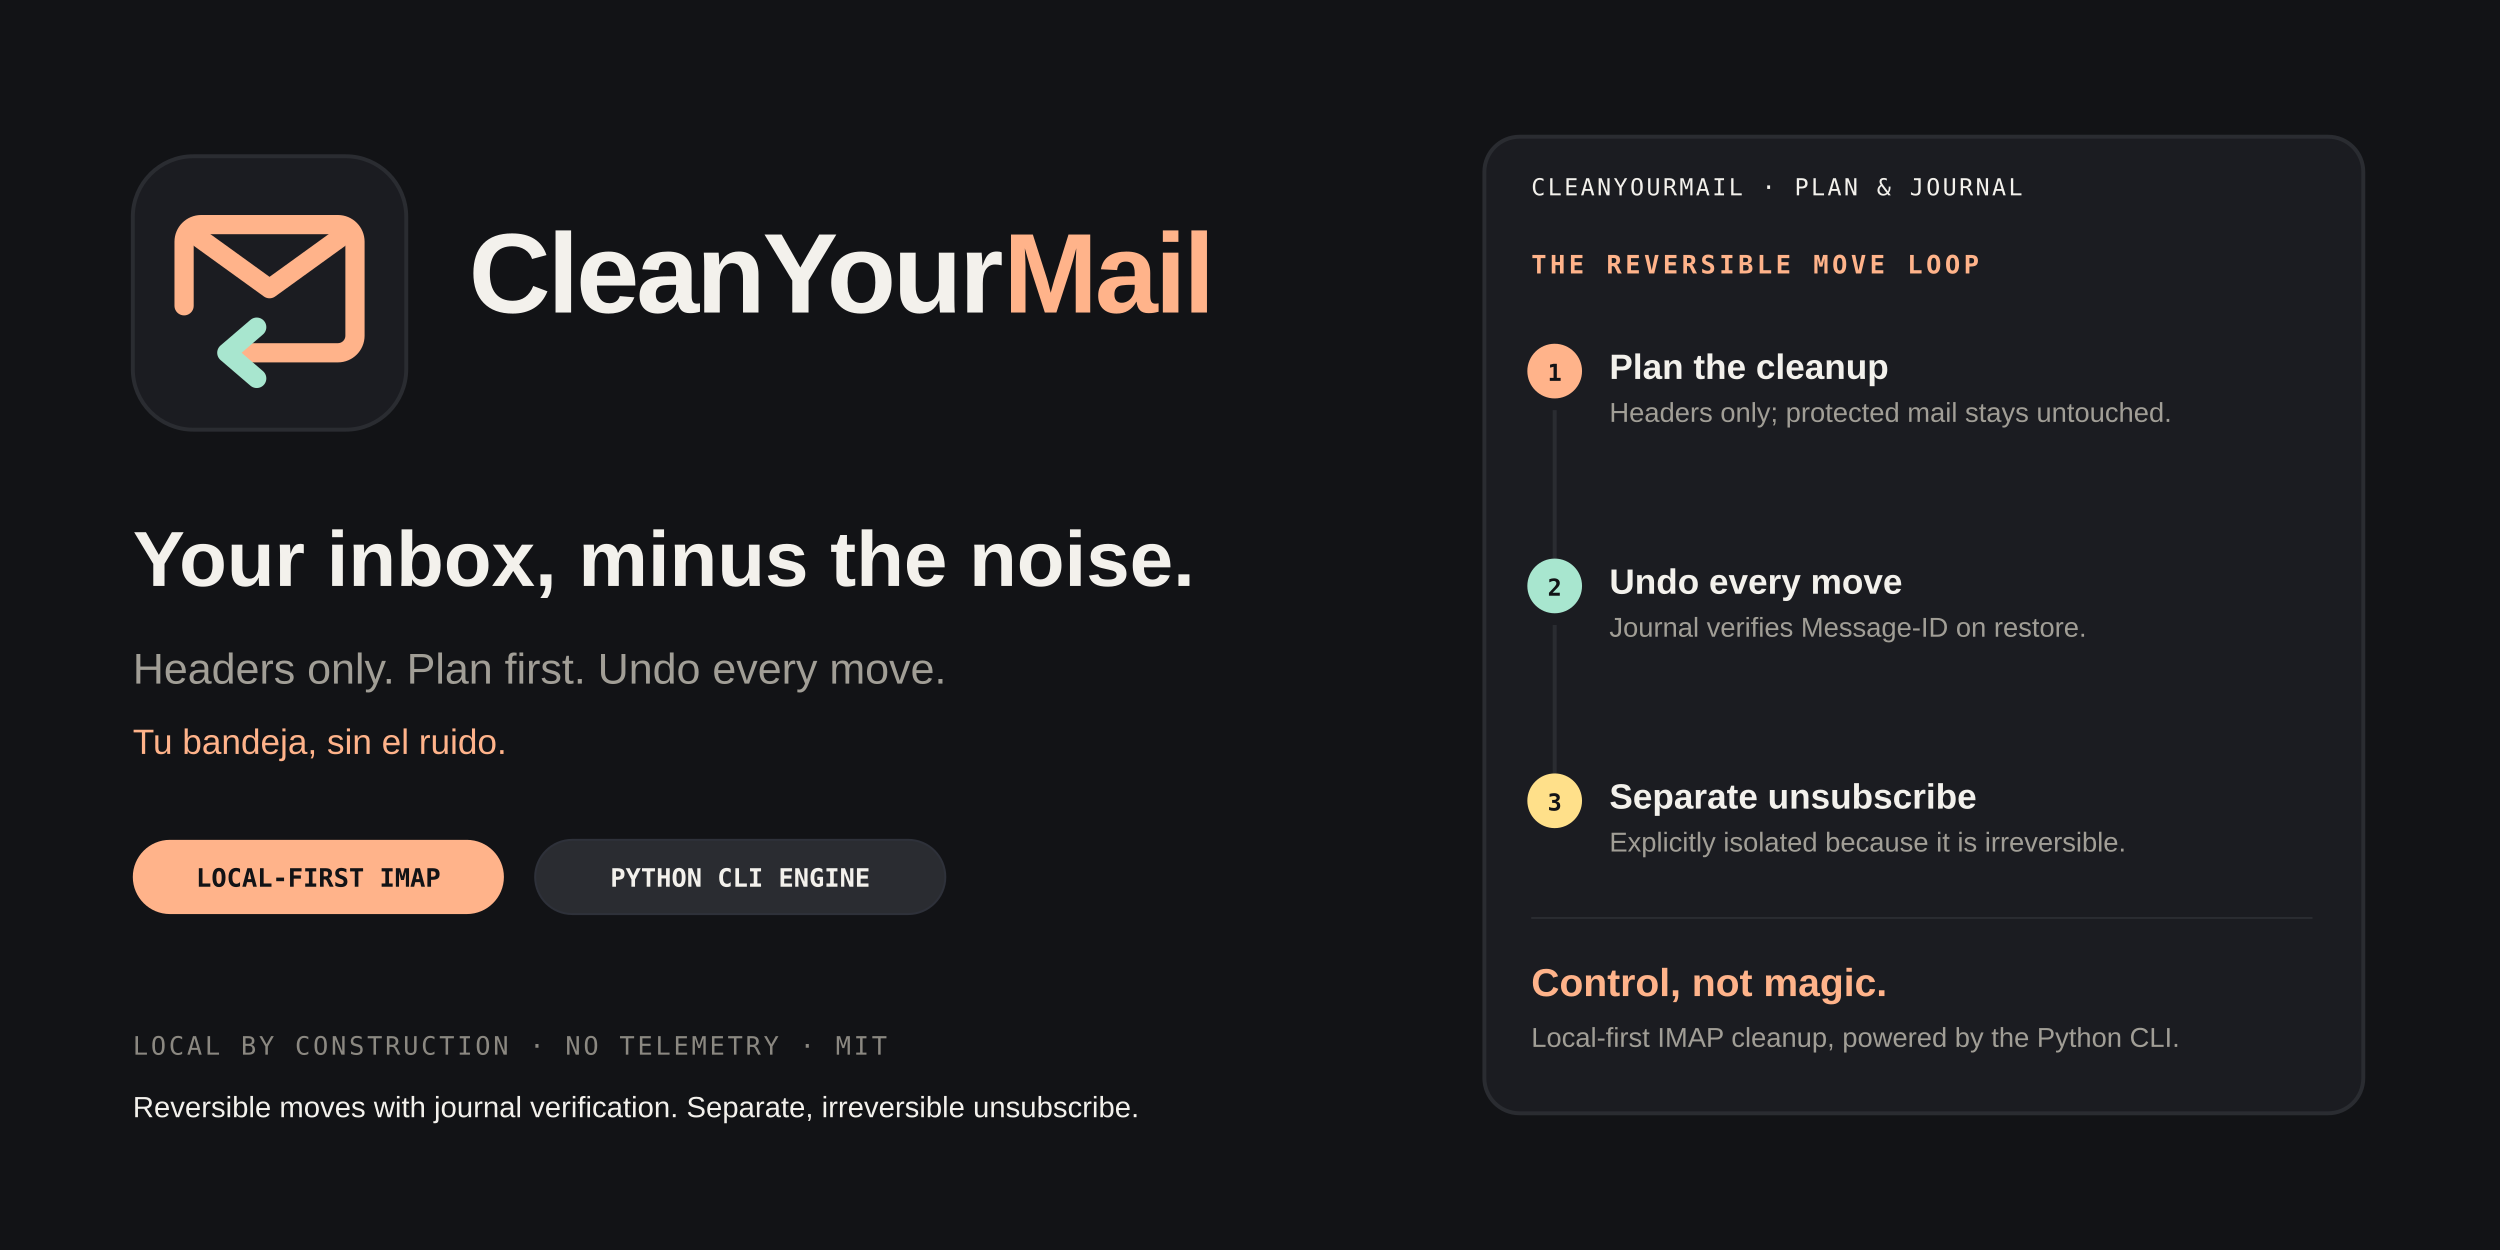
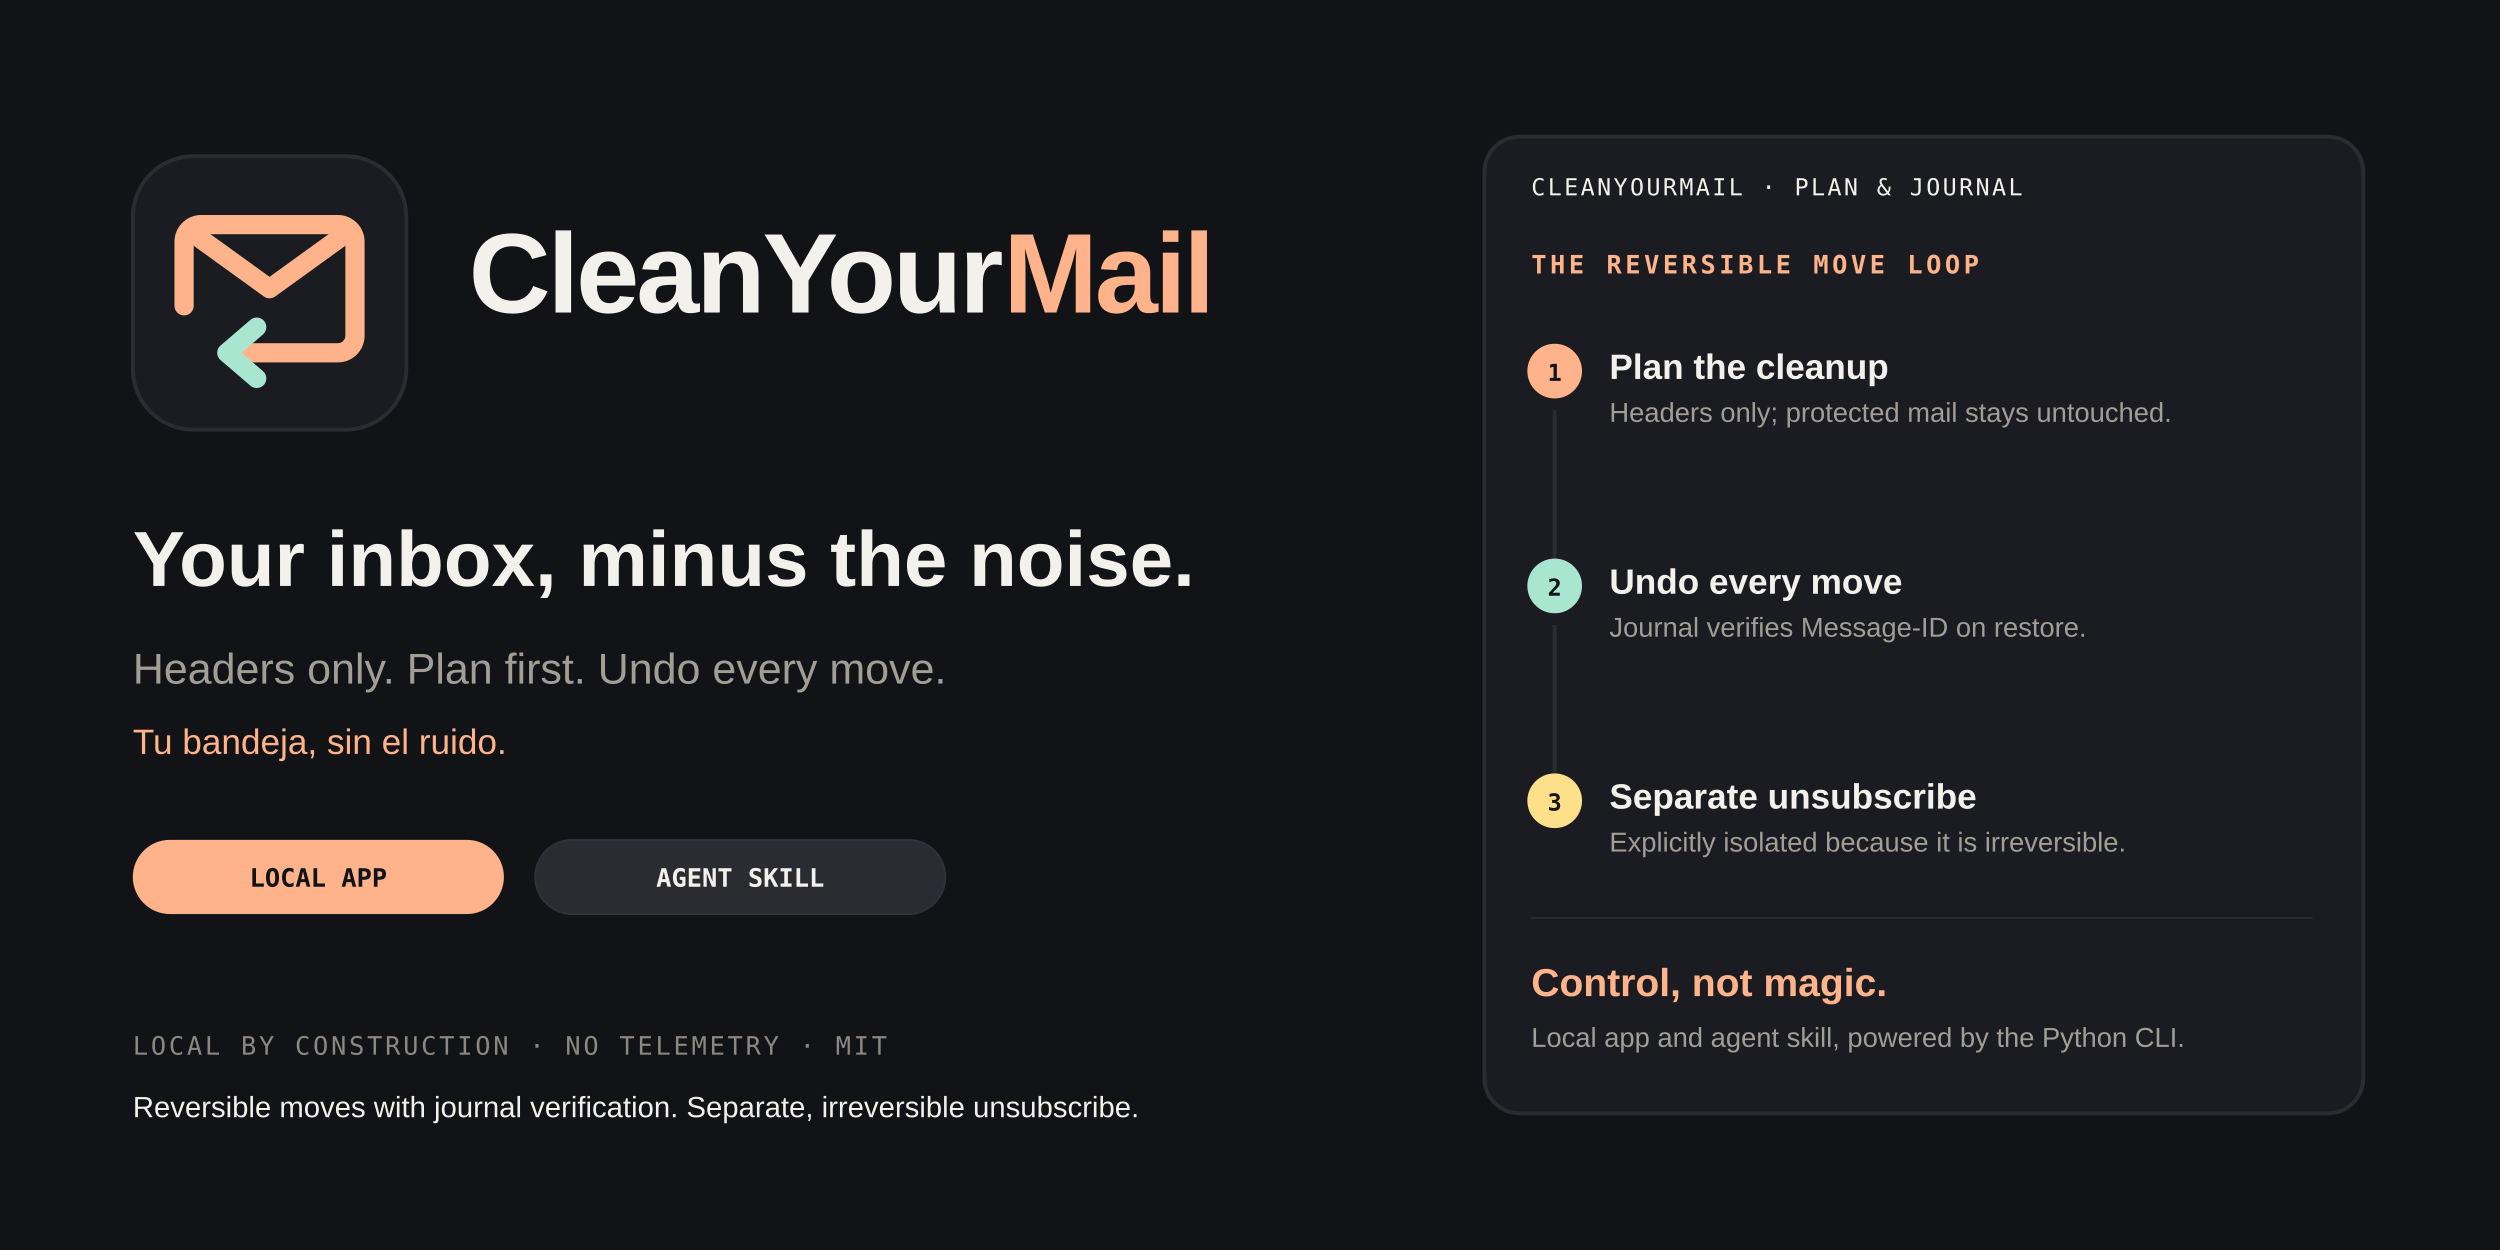
<svg xmlns="http://www.w3.org/2000/svg" width="1280" height="640" viewBox="0 0 1280 640" role="img" aria-labelledby="title desc">
  <rect width="1280" height="640" fill="#121316" />
  <rect x="68" y="80" width="140" height="140" rx="31" fill="#1B1C21" stroke="#2A2C31" stroke-width="2" />
  <g transform="translate(68 80) scale(2.1875)" fill="none" stroke-linecap="round" stroke-linejoin="round">
    <path d="M12 35 V20 A4 4 0 0 1 16 16 H48 A4 4 0 0 1 52 20 V42 A4 4 0 0 1 48 46 H23" stroke="#FFB38A" stroke-width="4.5" />
    <path d="M14 18 L32 31 L50 18" stroke="#FFB38A" stroke-width="4.5" />
    <path d="M29 40 L22 46 L29 52" stroke="#A8E6CF" stroke-width="4.5" />
  </g>
  <text x="240" y="160" fill="#F3F1EC" font-family="Segoe UI, Helvetica Neue, Arial, sans-serif" font-size="58" font-weight="700" letter-spacing="-1.5">CleanYour<tspan fill="#FFB38A">Mail</tspan>
  </text>
  <text x="68" y="300" fill="#F3F1EC" font-family="Segoe UI, Helvetica Neue, Arial, sans-serif" font-size="40" font-weight="600">Your inbox, minus the noise.</text>
  <text x="68" y="350" fill="#A19E96" font-family="Segoe UI, Helvetica Neue, Arial, sans-serif" font-size="22">Headers only. Plan first. Undo every move.</text>
  <text x="68" y="386" fill="#FFB38A" font-family="Segoe UI, Helvetica Neue, Arial, sans-serif" font-size="18">Tu bandeja, sin el ruido.</text>
  <rect x="68" y="430" width="190" height="38" rx="19" fill="#FFB38A" />
-   <text x="163" y="454" text-anchor="middle" fill="#121316" font-family="Consolas, Menlo, monospace" font-size="13" font-weight="700">LOCAL-FIRST IMAP</text>
+   <text x="163" y="454" text-anchor="middle" fill="#121316" font-family="Consolas, Menlo, monospace" font-size="13" font-weight="700">LOCAL APP</text>
  <rect x="274" y="430" width="210" height="38" rx="19" fill="#2A2C31" stroke="#2E313A" stroke-width="1" />
-   <text x="379" y="454" text-anchor="middle" fill="#F3F1EC" font-family="Consolas, Menlo, monospace" font-size="13" font-weight="700">PYTHON CLI ENGINE</text>
+   <text x="379" y="454" text-anchor="middle" fill="#F3F1EC" font-family="Consolas, Menlo, monospace" font-size="13" font-weight="700">AGENT SKILL</text>
  <text x="68" y="540" fill="#8B8881" font-family="Consolas, Menlo, monospace" font-size="13" letter-spacing="1.4">LOCAL BY CONSTRUCTION · NO TELEMETRY · MIT</text>
  <text x="68" y="572" fill="#F3F1EC" font-family="Segoe UI, Helvetica Neue, Arial, sans-serif" font-size="15">Reversible moves with journal verification. Separate, irreversible unsubscribe.</text>
  <rect x="760" y="70" width="450" height="500" rx="18" fill="#1B1C21" stroke="#2A2C31" stroke-width="2" />
  <text x="784" y="100" fill="#F3F1EC" font-family="Consolas, Menlo, monospace" font-size="12" letter-spacing="1.2">CLEANYOURMAIL · PLAN &amp; JOURNAL</text>
  <text x="784" y="140" fill="#FFB38A" font-family="Consolas, Menlo, monospace" font-size="13" font-weight="700" letter-spacing="1.8">THE REVERSIBLE MOVE LOOP</text>
  <circle cx="796" cy="190" r="14" fill="#FFB38A" />
  <text x="796" y="195" text-anchor="middle" fill="#121316" font-family="Consolas, Menlo, monospace" font-size="12" font-weight="700">1</text>
  <text x="824" y="194" fill="#F3F1EC" font-family="Segoe UI, Helvetica Neue, Arial, sans-serif" font-size="18" font-weight="600">Plan the cleanup</text>
  <text x="824" y="216" fill="#A19E96" font-family="Segoe UI, Helvetica Neue, Arial, sans-serif" font-size="14">Headers only; protected mail stays untouched.</text>
  <line x1="796" y1="210" x2="796" y2="300" stroke="#2A2C31" stroke-width="2" />
  <circle cx="796" cy="300" r="14" fill="#A8E6CF" />
  <text x="796" y="305" text-anchor="middle" fill="#121316" font-family="Consolas, Menlo, monospace" font-size="12" font-weight="700">2</text>
  <text x="824" y="304" fill="#F3F1EC" font-family="Segoe UI, Helvetica Neue, Arial, sans-serif" font-size="18" font-weight="600">Undo every move</text>
  <text x="824" y="326" fill="#A19E96" font-family="Segoe UI, Helvetica Neue, Arial, sans-serif" font-size="14">Journal verifies Message-ID on restore.</text>
  <line x1="796" y1="320" x2="796" y2="410" stroke="#2A2C31" stroke-width="2" />
  <circle cx="796" cy="410" r="14" fill="#FFE08A" />
  <text x="796" y="415" text-anchor="middle" fill="#121316" font-family="Consolas, Menlo, monospace" font-size="12" font-weight="700">3</text>
  <text x="824" y="414" fill="#F3F1EC" font-family="Segoe UI, Helvetica Neue, Arial, sans-serif" font-size="18" font-weight="600">Separate unsubscribe</text>
  <text x="824" y="436" fill="#A19E96" font-family="Segoe UI, Helvetica Neue, Arial, sans-serif" font-size="14">Explicitly isolated because it is irreversible.</text>
  <line x1="784" y1="470" x2="1184" y2="470" stroke="#2A2C31" stroke-width="1" />
  <text x="784" y="510" fill="#FFB38A" font-family="Segoe UI, Helvetica Neue, Arial, sans-serif" font-size="20" font-weight="600">Control, not magic.</text>
-   <text x="784" y="536" fill="#A19E96" font-family="Segoe UI, Helvetica Neue, Arial, sans-serif" font-size="14">Local-first IMAP cleanup, powered by the Python CLI.</text>
+   <text x="784" y="536" fill="#A19E96" font-family="Segoe UI, Helvetica Neue, Arial, sans-serif" font-size="14">Local app and agent skill, powered by the Python CLI.</text>
</svg>
